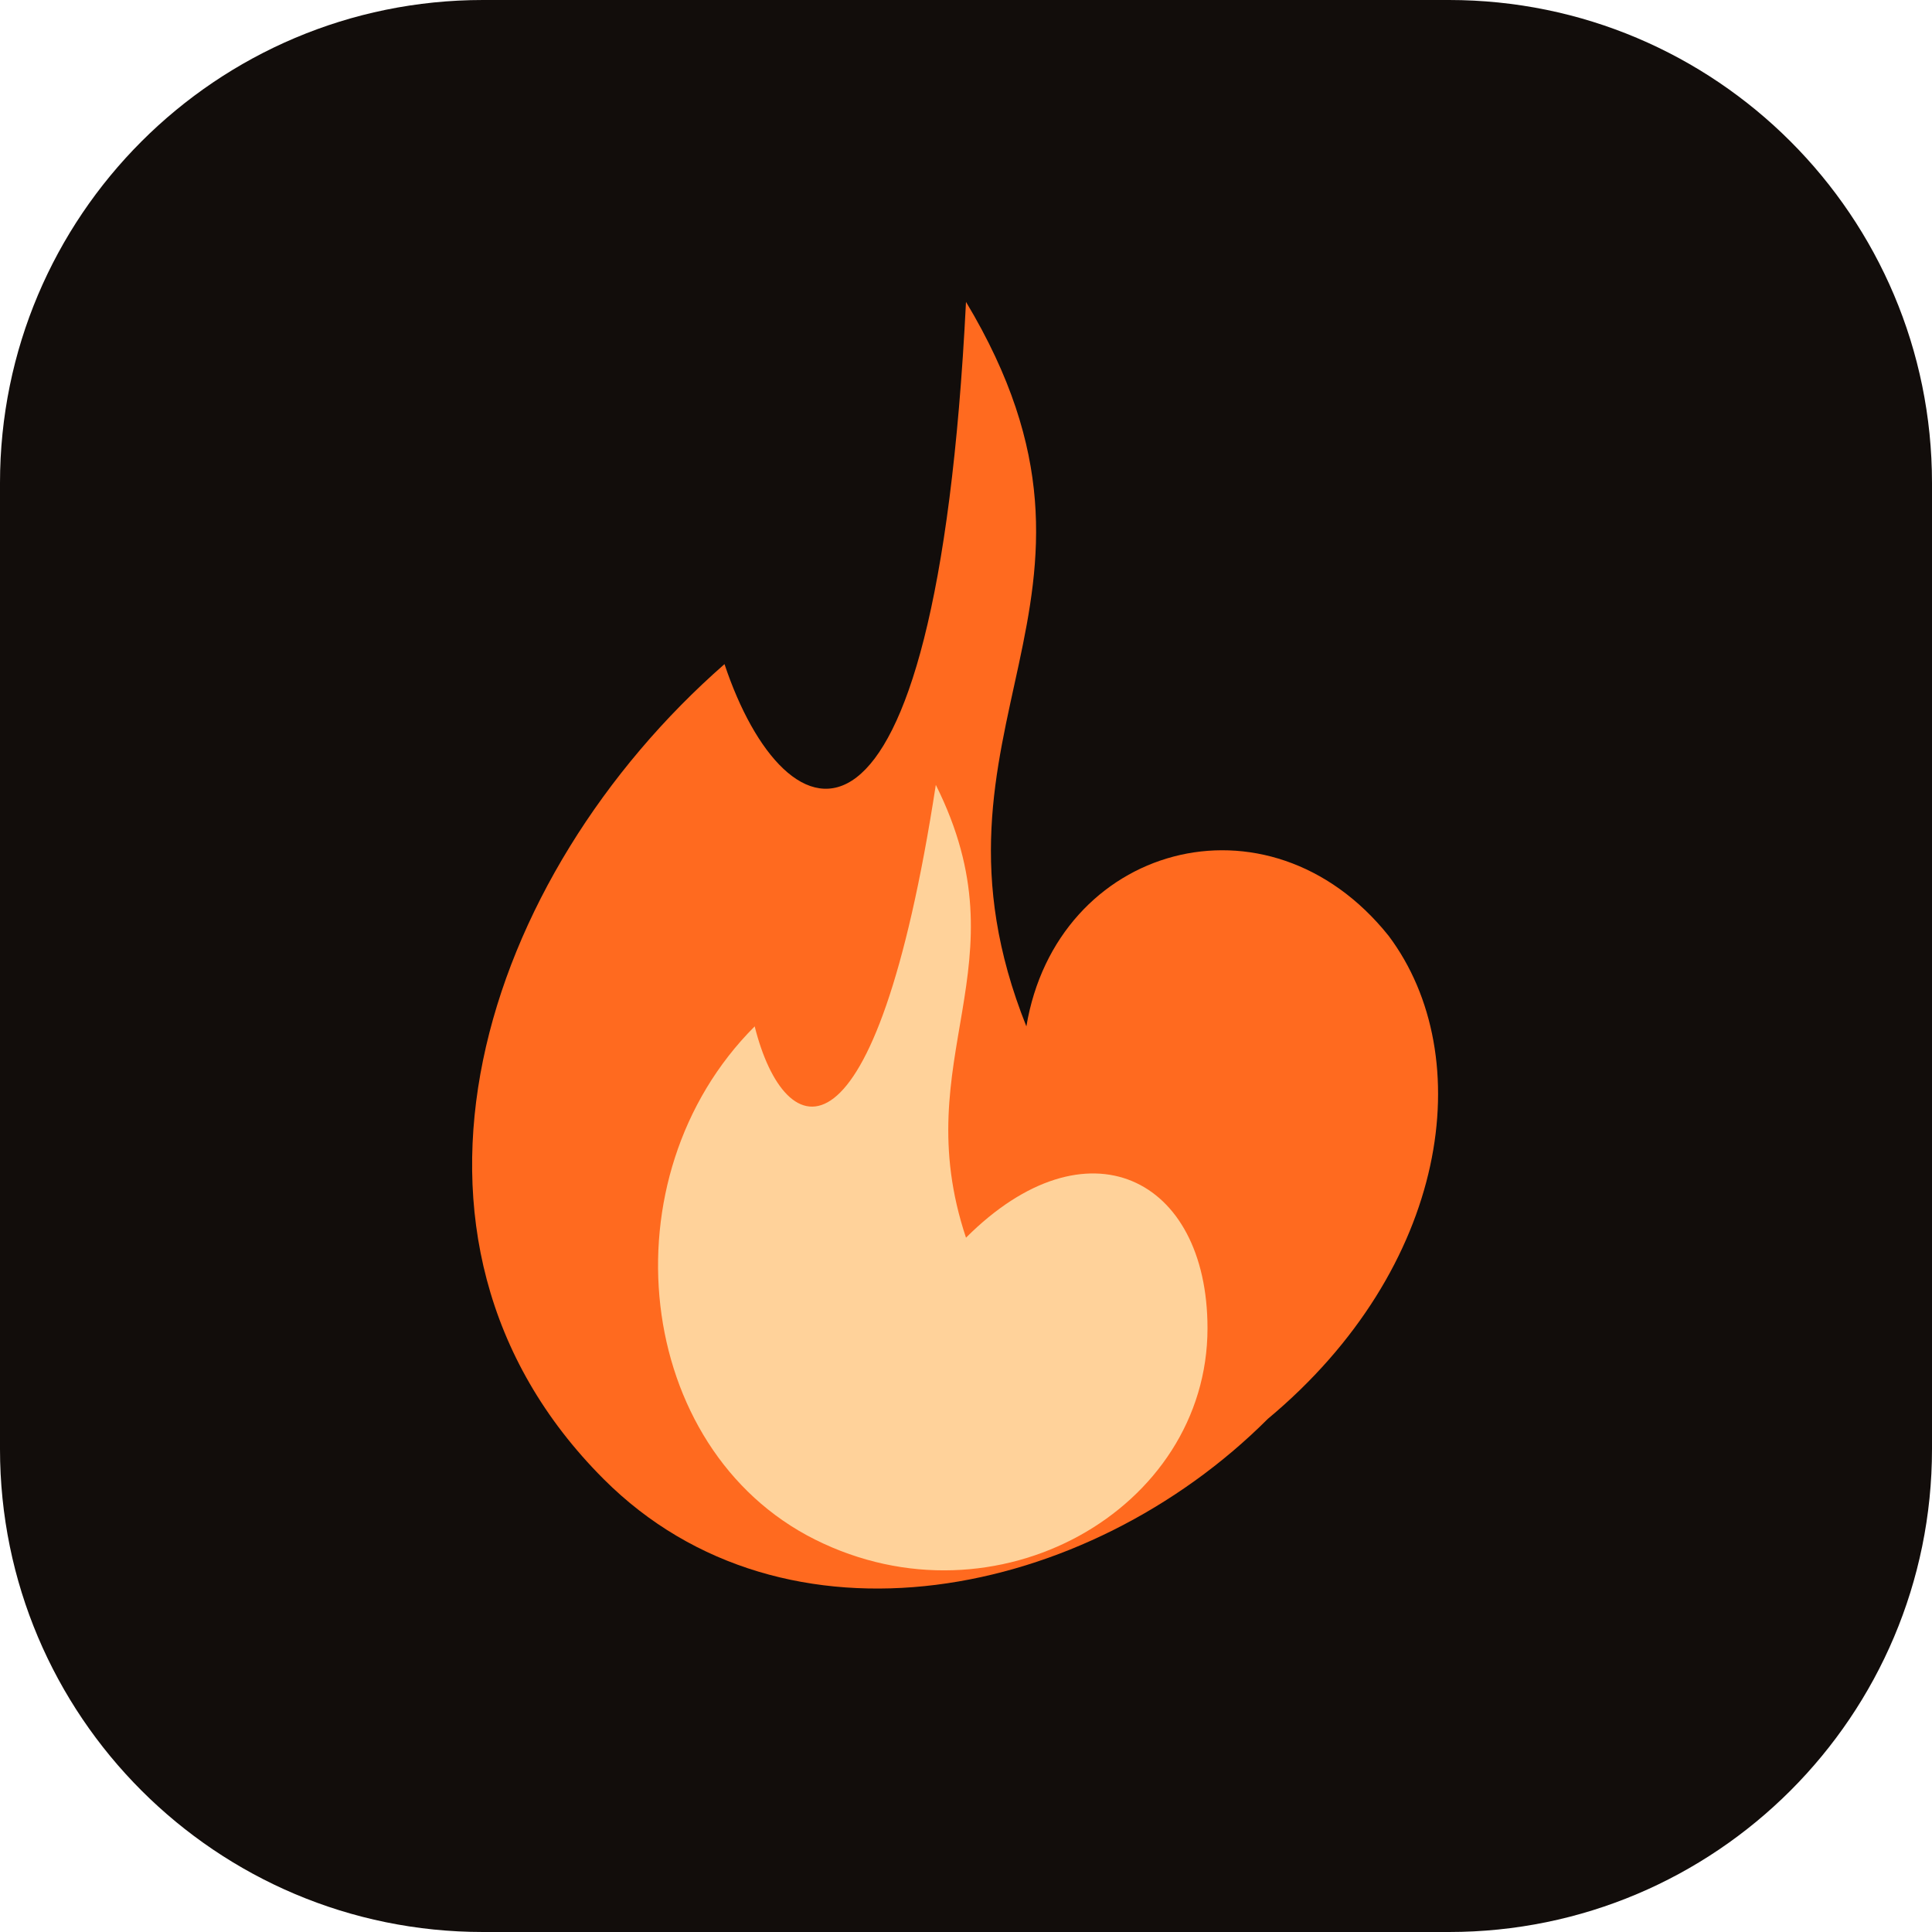
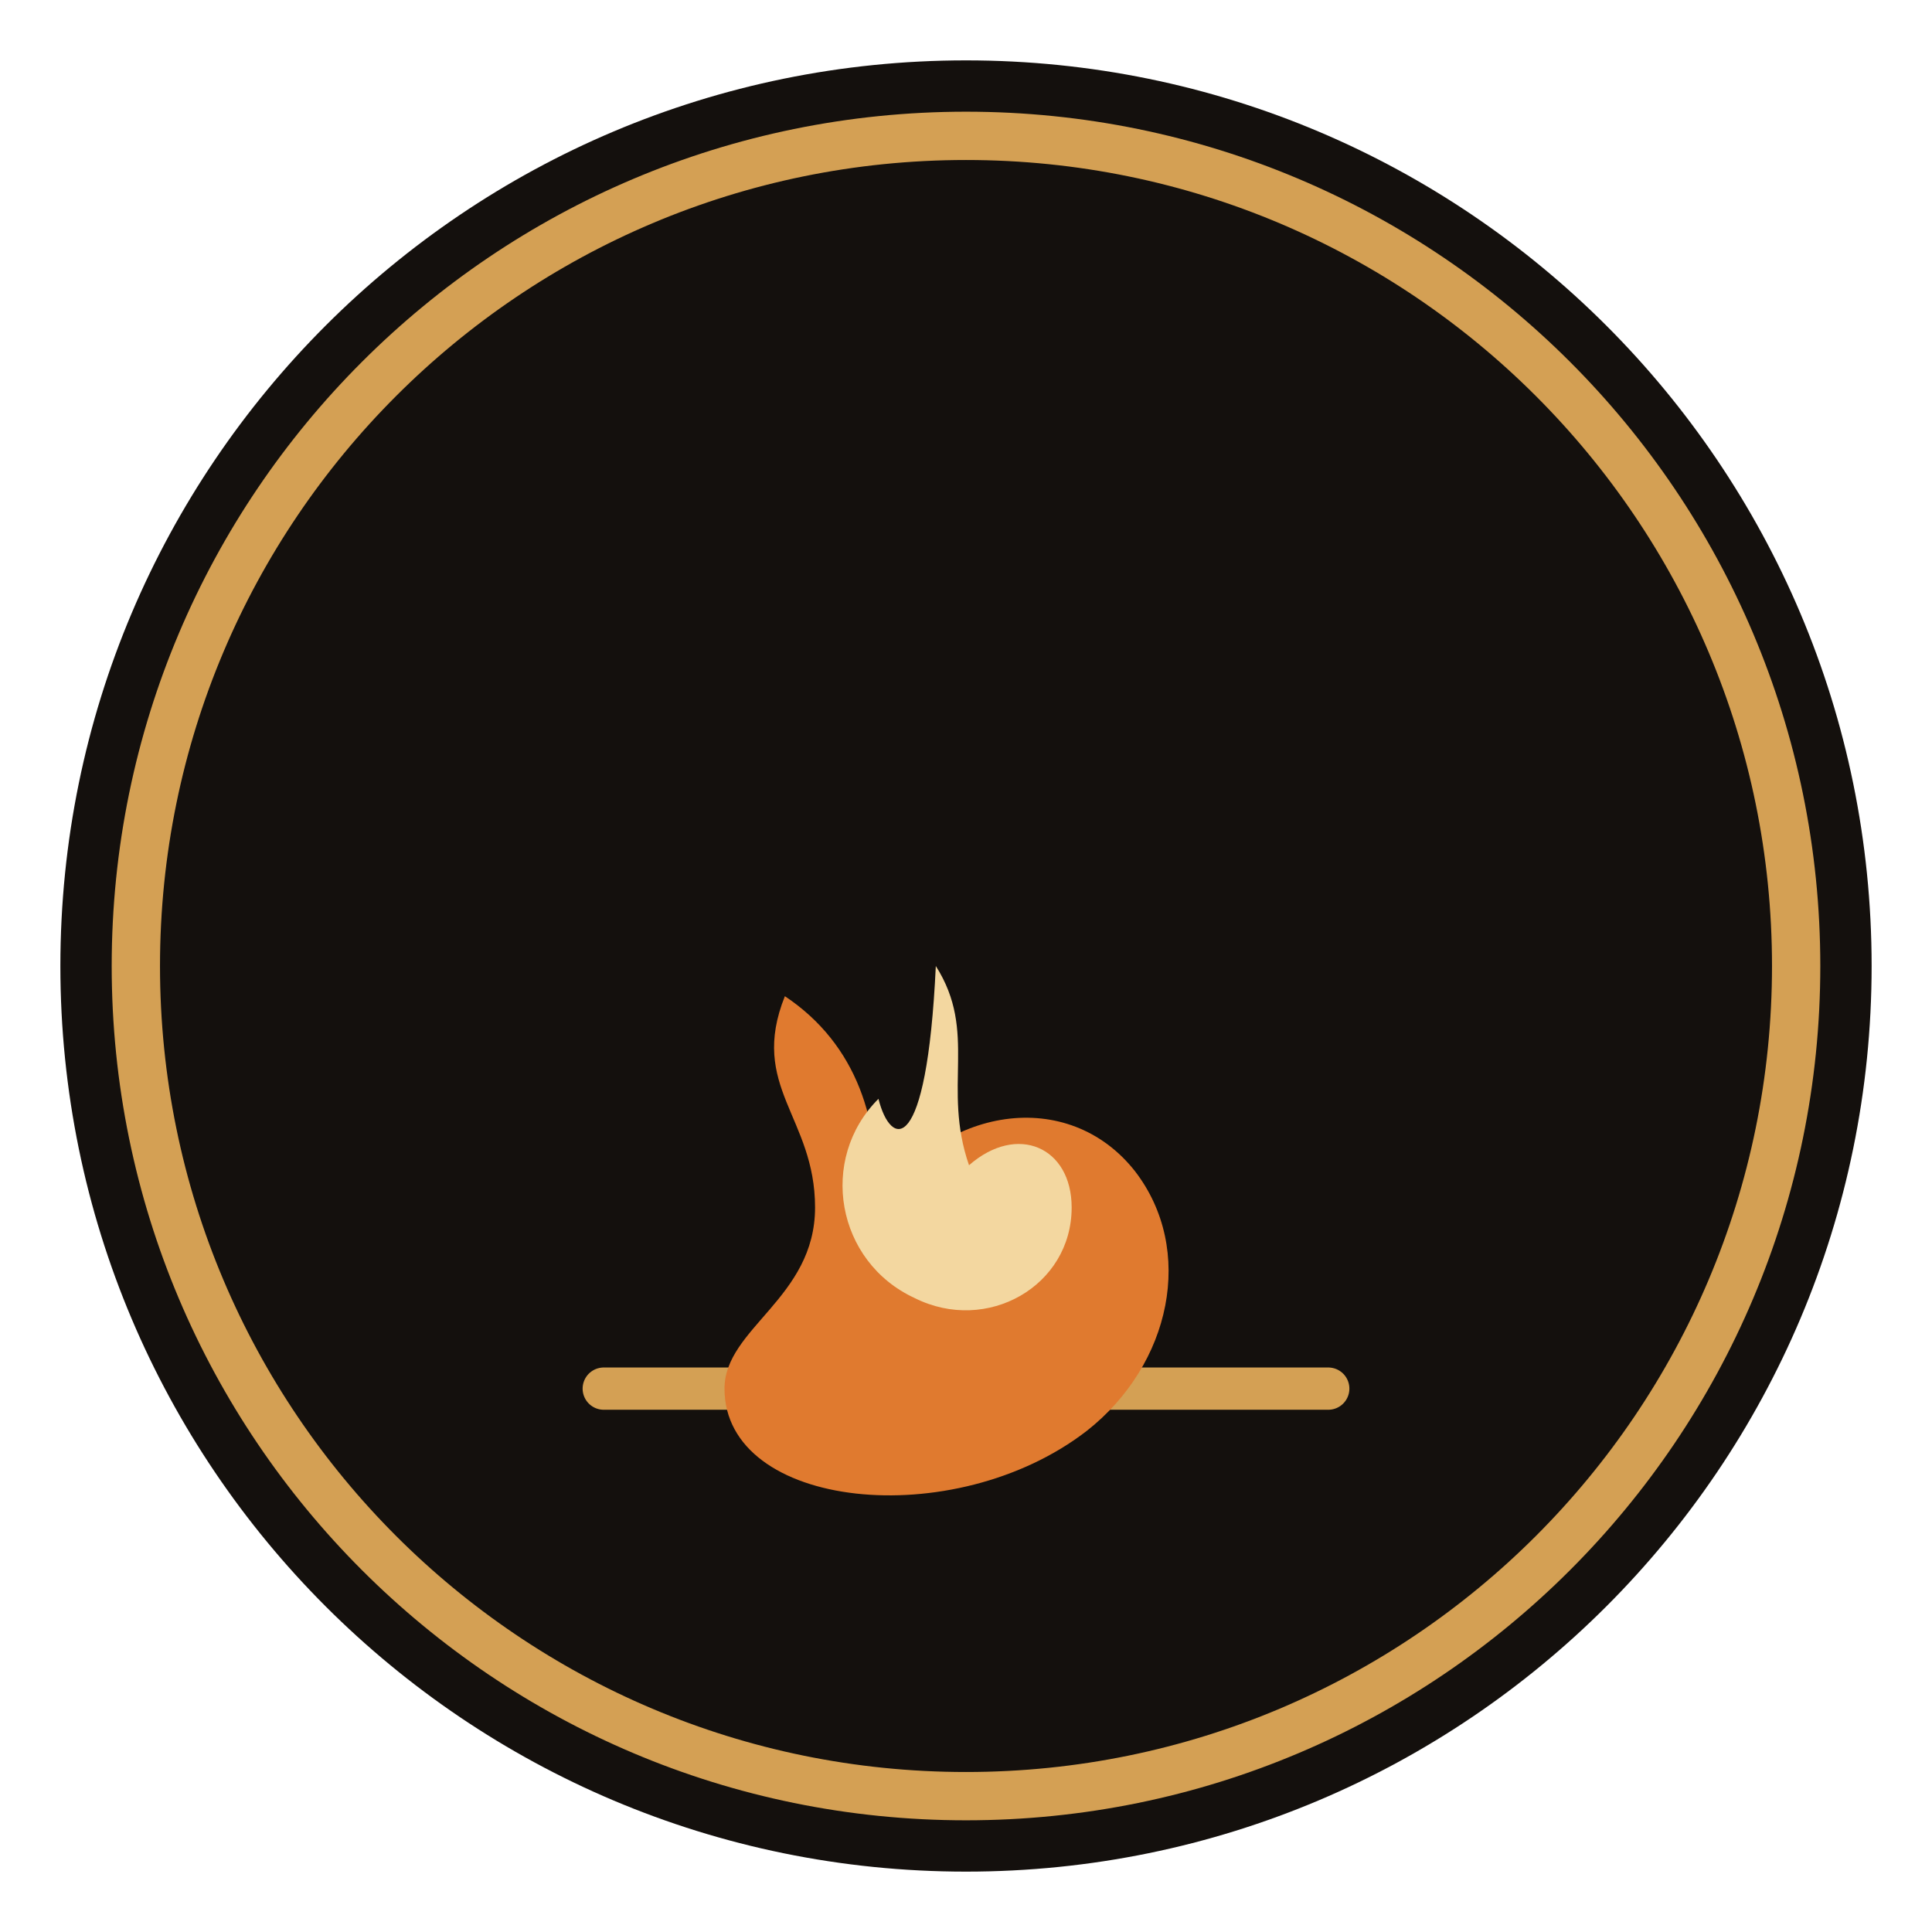
<svg xmlns="http://www.w3.org/2000/svg" viewBox="0 0 64 64">
-   <rect width="64" height="64" rx="16" fill="#120d0b" />
-   <path d="M32 10c6 10-2 14 2 24 1-6 8-8 12-3 3 4 2 11-4 16-6 6-16 8-22 2-8-8-4-20 4-27 2 6 7 8 8-12z" fill="#ff6a1f" />
-   <path d="M31 26c3 6-1 9 1 15 4-4 8-2 8 3 0 6-7 10-13 7-6-3-7-12-2-17 1 4 4 5 6-8z" fill="#ffd29a" />
+   <circle cx="32" cy="32" r="30" fill="#14100d" />
+   <circle cx="32" cy="32" r="27.5" fill="none" stroke="#d4a054" stroke-width="1.6" />
+   <path d="M20 46h24" fill="none" stroke="#d4a054" stroke-width="1.4" stroke-linecap="round" />
+   <path d="M24 46c0-2 3-3 3-6s-2.2-4-1-7c2.4 1.6 3.2 4.2 3 7 2.2-3.4 6.4-4 8.6-1.2 2 2.6 1.2 6.4-1.6 8.6-4.4 3.4-12 2.6-12-1.4z" fill="#e07a2f" />
+   <path d="M31 32c1.4 2.2.2 4 1.1 6.6 1.6-1.4 3.4-.6 3.4 1.4 0 2.6-2.8 4.2-5.2 3-2.6-1.2-3.2-4.6-1.2-6.6.4 1.6 1.6 2 1.9-4.4z" fill="#f3d7a0" />
</svg>
